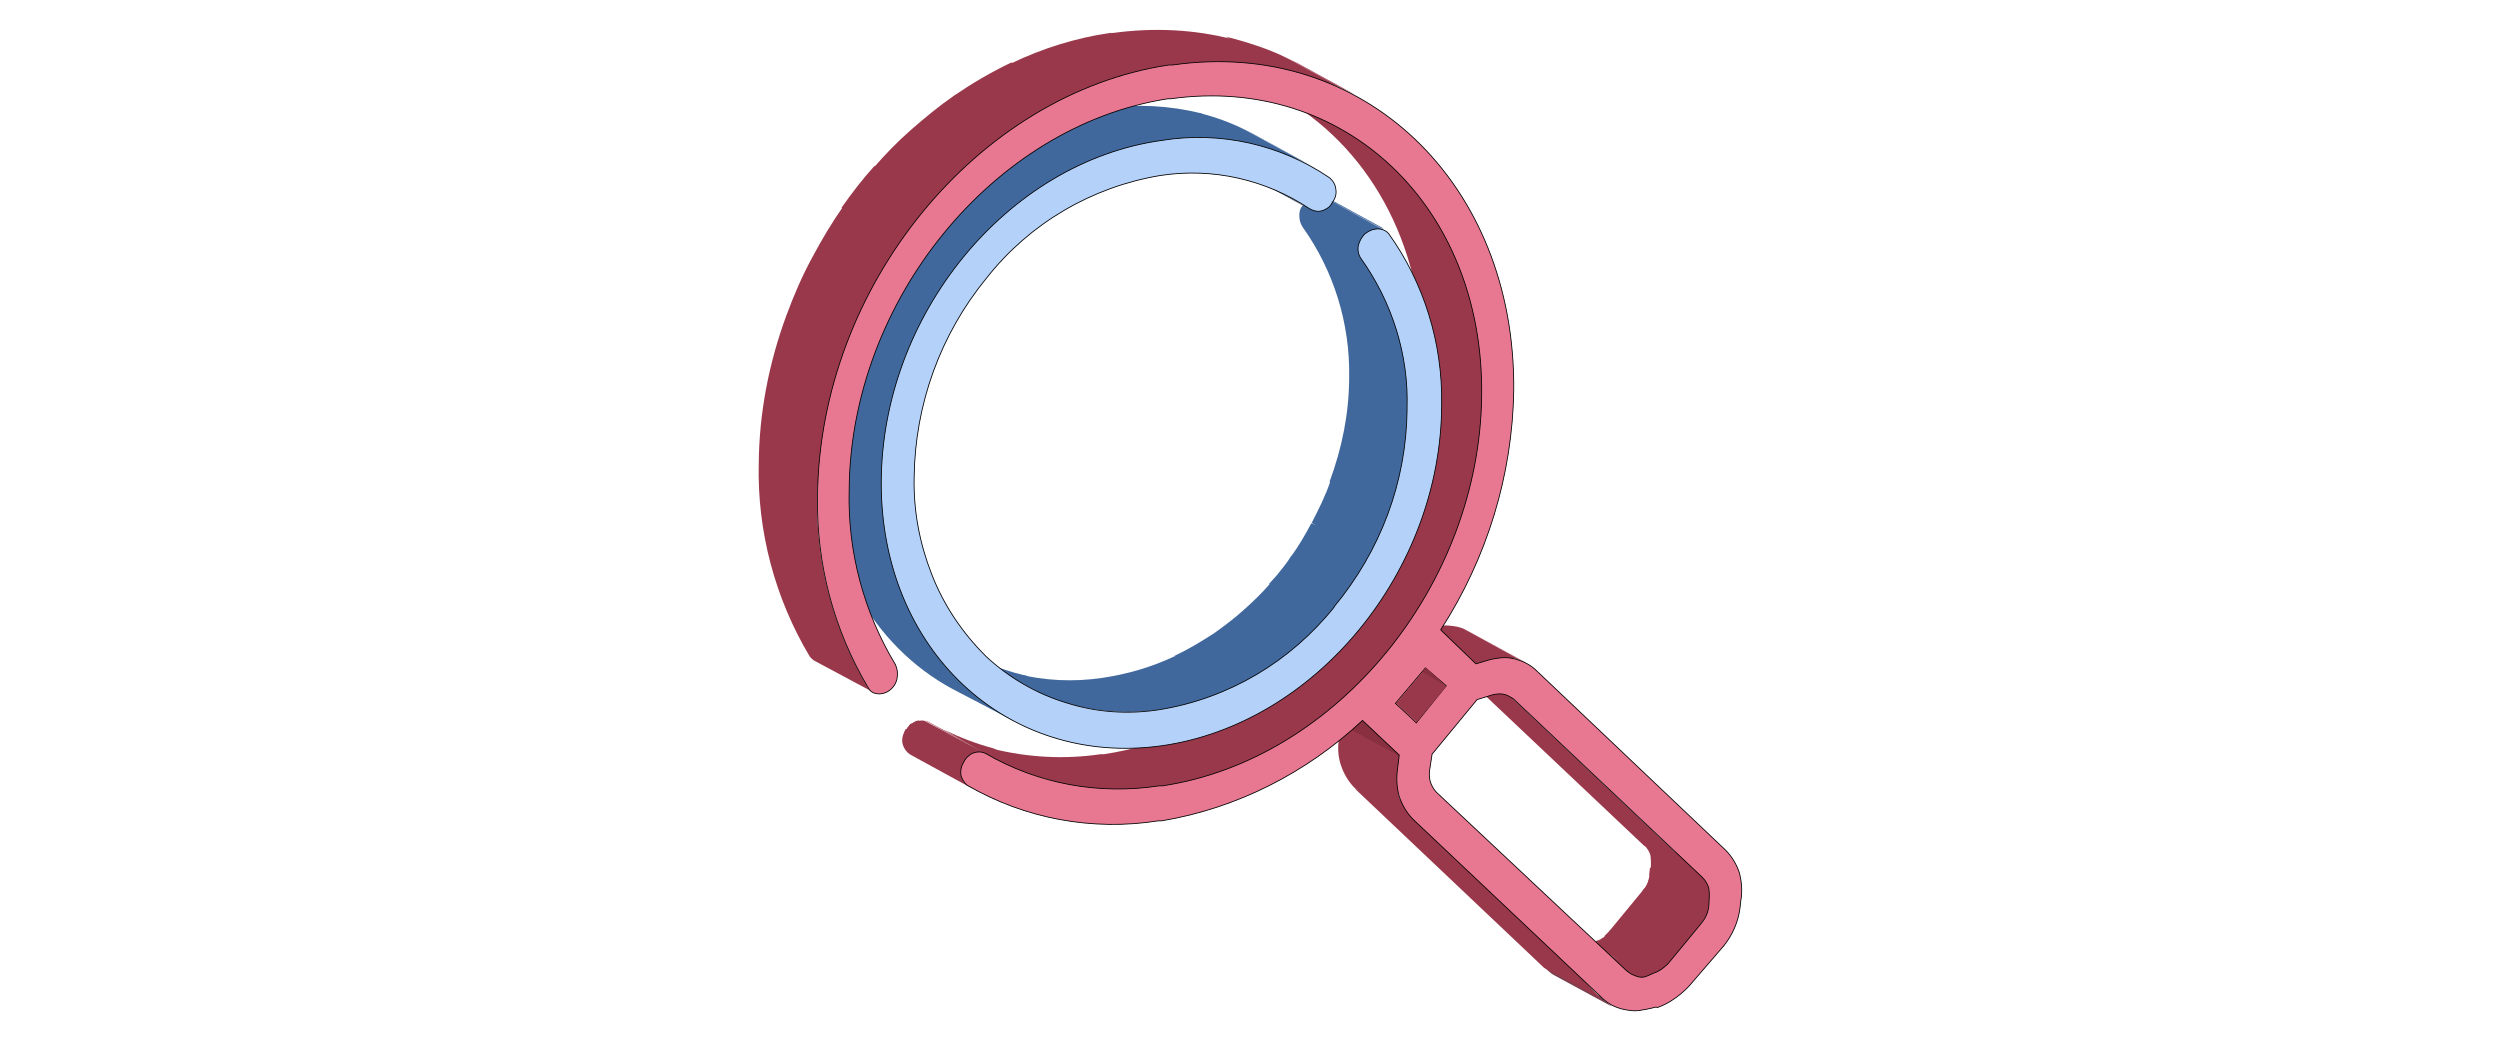
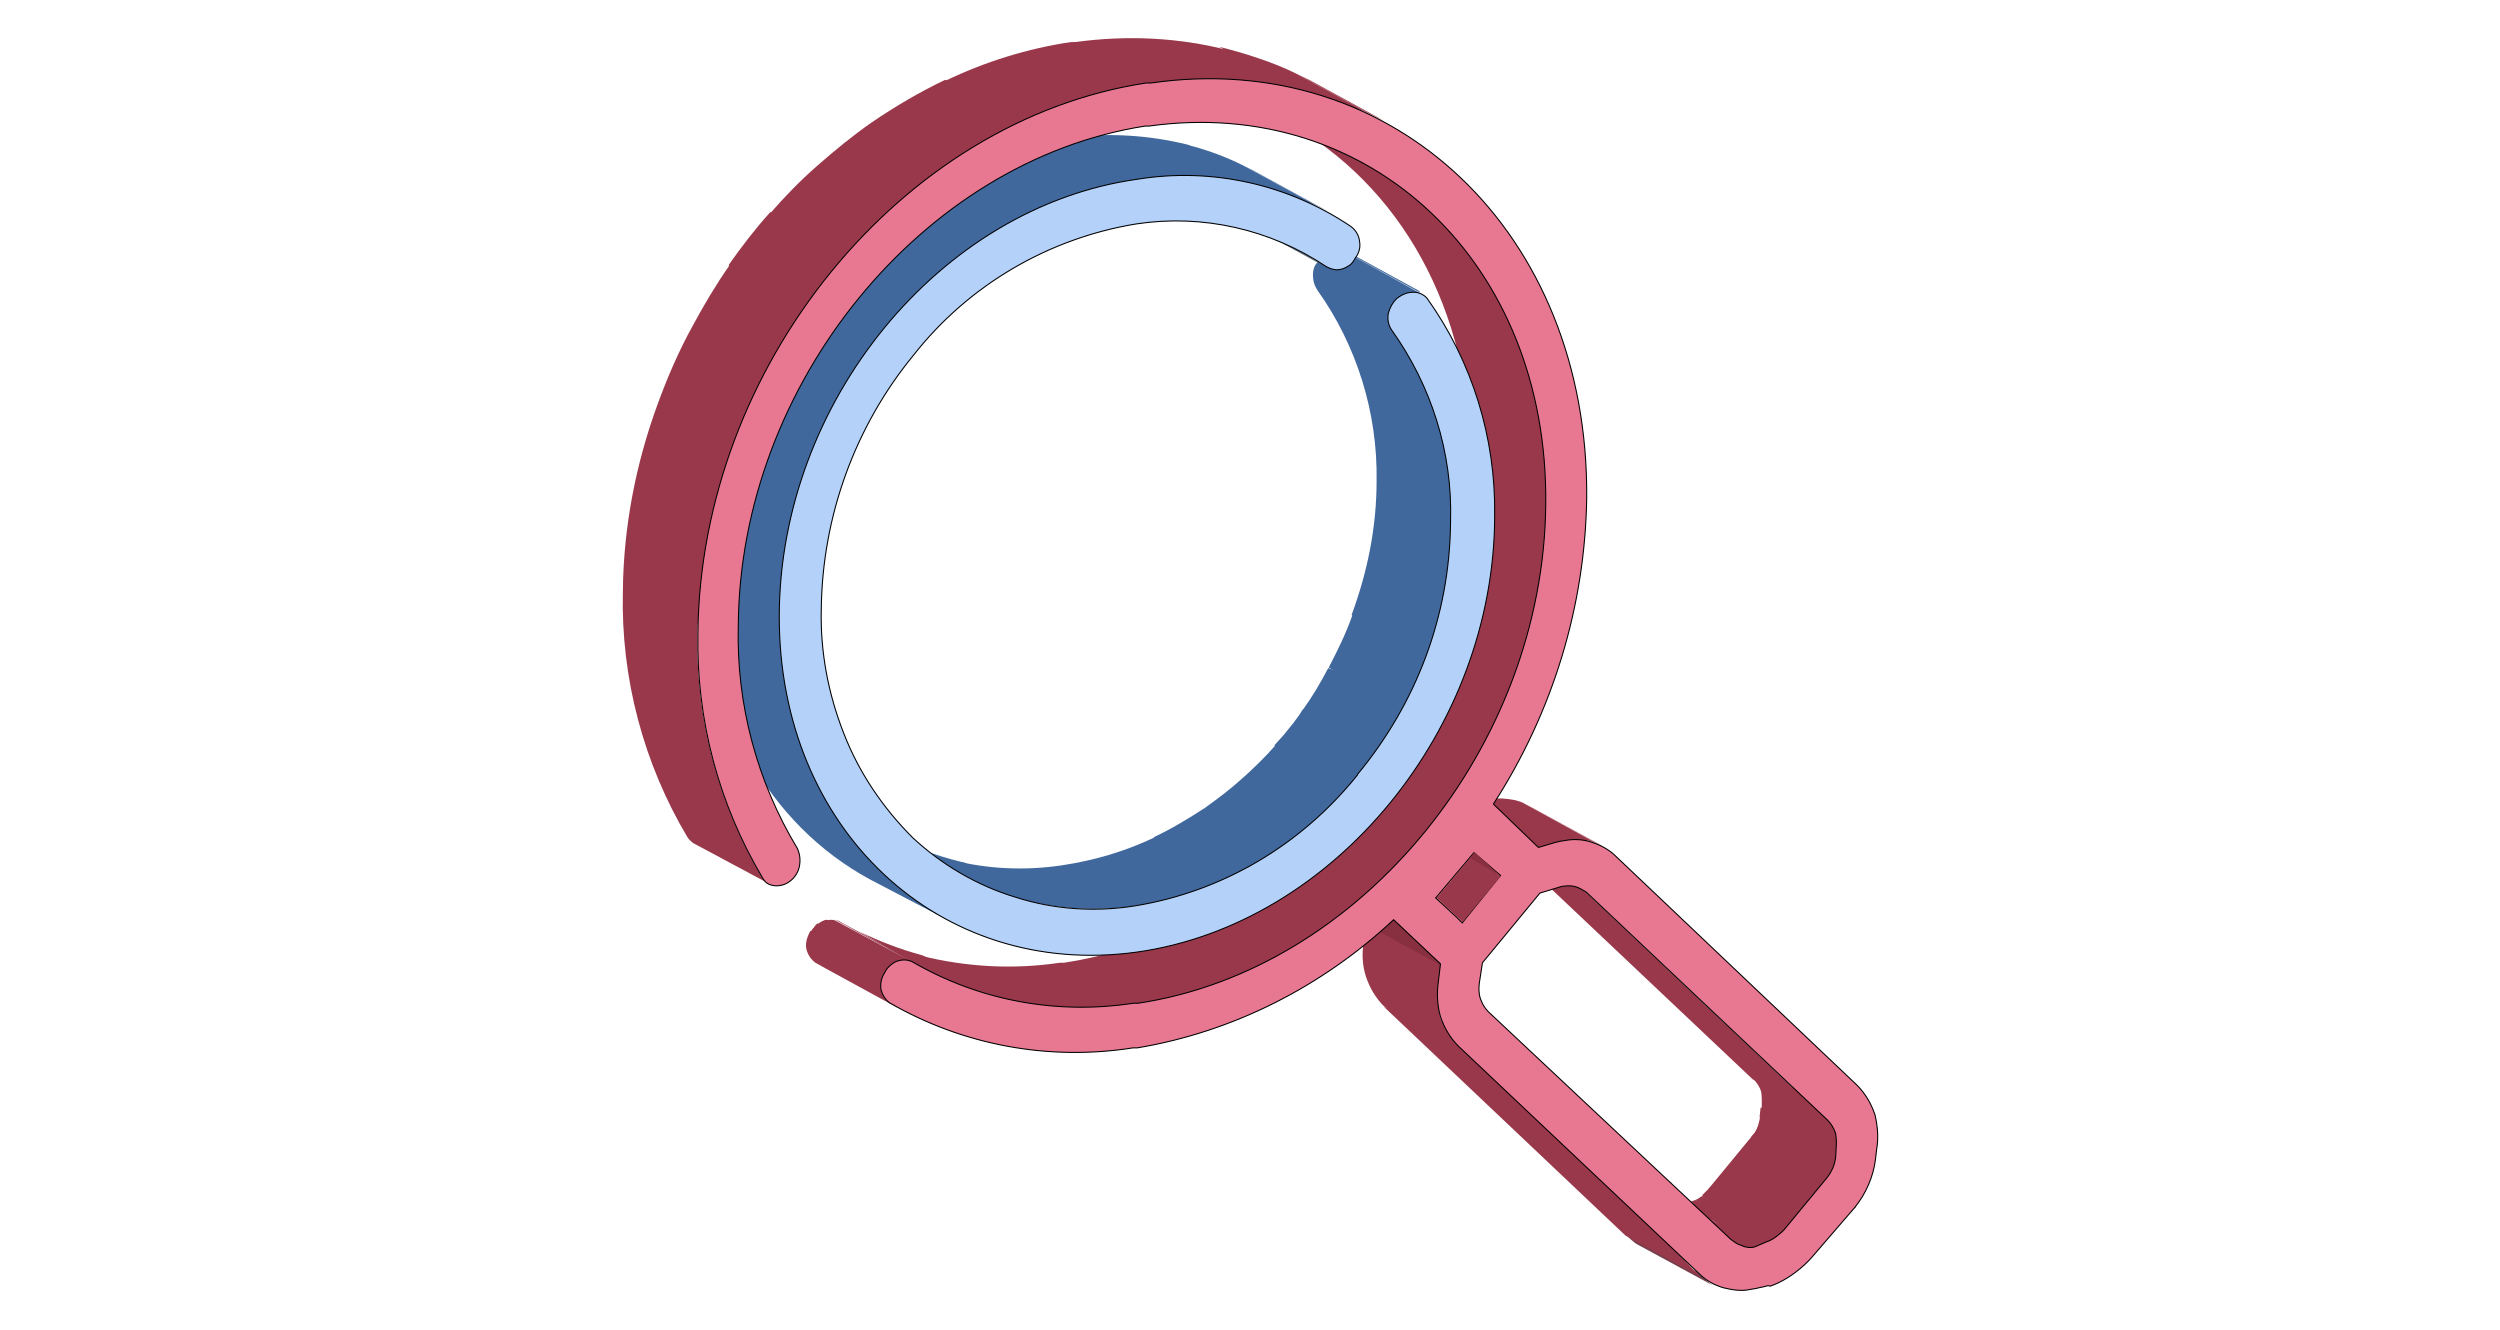
- <svg xmlns="http://www.w3.org/2000/svg" version="1.1" id="Слой_1" x="0" y="0" viewBox="0 0 600 250" xml:space="preserve">
+ <svg xmlns="http://www.w3.org/2000/svg" version="1.1" id="Слой_1" x="0" y="0" viewBox="0 0 470 250" xml:space="preserve">
  <style>.st0{fill:#40689d}.st1{fill:#9a384b}.st2{fill:#793e4b}.st3{fill:#882f40}</style>
-   <path class="st0" d="M278.8 33.6L264.9 26c7.8-1.1 15.7-.7 23.4 1.2l13.9 7.6c-7.7-2-15.7-2.4-23.4-1.2zm-35.2 139.6l-15.1-7.9c-18.8-10.2-31.2-31.2-31.2-57.2 0-9.8 1.8-19.6 5.2-28.7l15.7 7.4c-3.4 9.2-4.3 19-4.4 28.8.1 25.8 11 47.4 29.8 57.6" />
-   <path class="st0" d="M216.5 87.2l-13.9-7.6c1.5-3.9 3.3-7.6 5.3-11.3l13.9 7.6c-1.9 3.7-3.6 7.4-5.1 11.3" />
-   <path class="st0" d="M219.1 87.2l-11.3-19c1.7-3 3.5-6.1 5.5-8.9l27.2-2.9c-2 2.8-15.6 22.1-17.3 25.2" />
-   <path class="st0" d="M227.1 66.9l-13.9-7.6c1.9-2.7 3.9-5.3 6.2-7.8l13.9 7.6c-2.3 2.5-4.3 5.1-6.2 7.8" />
-   <path class="st0" d="M225.2 70l-6.1-18.4c2.2-2.5 4.5-4.7 7-7H255c-2.4 2.2-24 19.2-26.1 21.5" />
-   <path class="st0" d="M240 52.2l-13.8-7.6c2.6-2.2 5.3-4.5 8.1-6.4l13.9 7.6c-2.8 2-5.5 4.2-8.1 6.4" />
-   <path class="st0" d="M235.3 62l-1.1-23.8c3.5-2.4 7.1-4.5 10.9-6.3l13.9 7.6c-3.7 1.8-20.2 20-23.7 22.5z" />
-   <path class="st0" d="M251.8 44.6l-6.6-12.8c6.2-2.9 12.8-4.9 19.7-6L292 33c-7.1 1.1-34 8.6-40.2 11.6z" />
-   <path class="st0" d="M291.5 33.7l-3.4-6.5c3.6.9 7.2 2.2 10.6 3.9l13.9 7.6c-3.4-1.7-17.5-4.1-21.1-5z" />
-   <path class="st0" d="M312.6 38.7l-13.9-7.6 2 1 13.9 7.6-2-1z" />
-   <path class="st1" d="M408.1 221.4l-13.9-7.6c.1-.1.2-.3.3-.4l14.2 7.6-.3.4" />
-   <path class="st1" d="M408.7 221l-14.7-6.6c.6-.9.9-1.5 1.5-2.5l13.7 8.3-.5.8z" />
-   <path class="st1" d="M409 220.2l-13.9-7.6c.2-.3.3-.7.4-1l13.9 7.6c-.1.2-.3.5-.4 1" />
-   <path class="st1" d="M409.4 219.2l-13.9-7.6c.2-.6.3-1 .4-1.6l13.9 7.6c0 .5-.2 1-.4 1.6z" />
-   <path class="st1" d="M405.7 223.6l-9.9-13.6.2-1.8 13.9 7.6-4.2 7.8z" />
-   <path class="st1" d="M400.8 232l-14.6-8.5 11.7-14.2 17.8 2.1-14.9 20.6z" />
-   <path class="st1" d="M393.9 235l-11-9.1.8-.3 17.6 6.5-7.4 2.9z" />
-   <path class="st1" d="M397.6 233.2l-13.9-7.6c.3-.1.7-.3 1-.6l20.9 4c-.3.3-7.6 4-8 4.2z" />
-   <path class="st1" d="M398.7 232.6l-13.9-7.6.8-.6 14 7.6-.9.6" />
-   <path class="st1" d="M399.4 232l-14.4-7.3 1.5-1.5 13.5 8.2c-.1.3-.3.5-.6.6z" />
-   <path class="st1" d="M400 231.4l-13.9-7.6.2-.2 13.9 7.6-.2.2zm10.1-15.6l-15.5-2.5c1.9-1.5 1.7-7.1 1.5-8s-.8-1.7-1.5-2.5l15.3 3.4c.7.7-.2 5.7.1 6.6.2 1.1.2 2 .1 3zM395.2 234l-13.9-7.6 1.6-.4 13.9 7.6-1.6.4zm-4.1-.3l-13.9-7.6 13.9 7.6h-.1m.4.1l-13.9-7.6.9.3 13.9 7.5-.9-.3" />
-   <path class="st1" d="M391.5 234.5l-13.1-8c.7.1 1.3.1 2 0 .3 0 .6-.1.9-.2l13.9 7.8c-.3.1-.6.2-.9.2-.7.1-.9.9-1.6.8" />
-   <path class="st2" d="M372.9 234c-.8-.4-2.1-1.7-2.8-2.4l13.9 7.5c.7.7 2.1 1.9 2.9 2.5" />
-   <path class="st1" d="M408.4 210.5l-13.9-7.6-45.5-43 13.9 7.6 45.5 43z" />
-   <path class="st2" d="M363 167.6l-13.9-7.6c-.3-.2-.7-.6-1-.7l13.9 7.6c.4.1.7.4 1 .7z" />
-   <path class="st1" d="M384.5 239.9l-13.9-7.6-45.4-43 15.1 3.7 44.2 46.9zm-29.7-79.6l-11.8-9.7c.7-.2 1.3-.4 2-.4 1.6-.2 3.1-.1 4.7.2l13.9 7.6c-1.6-.3-3.1-.4-4.7-.2-.6 0-3.4 2.3-4.1 2.5z" />
-   <path class="st1" d="M360.2 160l-10.5-9.6c.8.2 1.5.4 2.1.8l13.8 7.6c-.7-.3-1.5-.6-2.1-.8m2.2.8l-13.8-7.6.4.2 13.9 7.6-.5-.2zm-11.7.4l-13.9-7.6 2.9-.9 13.9 7.6-2.9.9z" />
-   <path class="st3" d="M342.4 189l-21.8-13-7.4-10.3 17.8 3.1 11.4 20.2z" />
-   <path class="st1" d="M238.3 181.8l-13.9-7.6 2.2 1.1 13.9 7.6-2.2-1.1z" />
-   <path class="st1" d="M240.6 183.3l-13.9-8.1c3.7 1.8 7.6 3.3 11.7 4.4l17.3 8.5c-4.2-.9-11.4-2.9-15.1-4.8z" />
-   <path class="st1" d="M252.2 187.3l-14-7.6c8.5 2.1 17.3 2.6 26 1.3h.8c7.4-1.1 14.6-3.4 21.5-6.6l14.6 7.5c-6.3 4-12 9.3-19.4 10.5l-9.2 1.5c-8.7 1.2-11.5-3.9-20-6.1" />
-   <path class="st1" d="M283.8 190.6l2.5-16c4.4-2 8.8-4.8 12.7-7.6l23.3 3.6c-.2 6.7-29.6 22.5-38.5 20z" />
-   <path class="st1" d="M313.8 175l-14.8-8c3.3-2.2 6.4-4.7 9.3-7.4l31.5-2.6c-2.9 2.7-22.7 15.8-26 18z" />
-   <path class="st1" d="M323.6 167.6l-15.3-8c2.8-2.5 5.5-5.2 8-8l15.3 8c-2.6 2.8-5.2 5.5-8 8z" />
-   <path class="st1" d="M324.8 171.4l-8.7-19.8c2.5-2.8 4.8-5.8 7-8.9l19.1 5.1c-2 3.1-14.8 20.8-17.4 23.6z" />
-   <path class="st1" d="M331.1 167.9l-7.9-25.2c2.4-3.3 4.4-6.7 6.3-10.3l29.7-15.8c-1.9 3.5-25.8 48-28.1 51.3z" />
-   <path class="st1" d="M345.3 141l-15.6-8.5c2.2-4.3 4.3-8.7 5.8-13.1l15.6 8.5c-1.7 4.4-3.6 8.8-5.8 13.1z" />
-   <path class="st1" d="M344.6 151.9l-9.1-32.6c3.8-10.3 5.8-21.1 6-32.1C341.7 58 328 34.6 307 23l14.7 6.5c20.9 11.5 35.6 35.3 35.4 64.4-.1 11-8.7 47.6-12.5 58zM234 189.6l-13.9-7.6-1.8-1c-.8-.6-1.3-1.3-1.6-2.2s-.3-2.2.7-3.8l13.6 8.7c-.3.9-.4 1.8-.2 2.7s.8 1.7 1.6 2.2l1.6 1" />
-   <path class="st1" d="M231 183.7l-14-7.2c0-1 .4-1.5.4-1.5l13.9 8-.3.7z" />
-   <path class="st1" d="M231.2 183l-13.9-7.6c.7-1.3 1.1-1.2 1.2-1.3l13.3 7.9-.6 1v.1-.1z" />
-   <path class="st1" d="M231.6 182.4l-13.9-7.6c.1-.1 1.2-1.6 2.7-1.9l16.1 7.9c-.1.1-4.8 1.4-4.9 1.6z" />
-   <path class="st1" d="M232.7 187.2L218 174.3l.4-.4 18.3 7.9-4 5.4z" />
-   <path class="st1" d="M232.2 181.5l-13.9-7.6.4-.3 13.9 7.6c.1 0-.4.3-.4.3zm.6-.3l-13.9-7.6.7-.3 13.9 7.6-.7.3z" />
-   <path class="st1" d="M233.4 180.9l-13.9-7.6c.3-.2.8-.3 1.1-.3.4-.1.9-.1 1.3 0l14.9 8c-.4-.1-1.9-.4-2.4-.3-.2-.2-.6-.1-1 .2zm2.6-.4l-14-7.6.6.2 13.9 7.6-.5-.2m.5.3l-13.9-7.6 13.9 7.6zm43.8-165.3l-13.9-7.6h.8c9.6-1.3 19.4-.9 28.9 1.6l14.7 7.9c-9.3-2.4-19.4-2.4-29-1h-.9" />
-   <path class="st1" d="M309.9 17.7l-15.7-8.9c4.5 1.1 10.5 3 14.6 5.1l13.9 7.6c-4.2-2-8.4-2.7-12.8-3.8z" />
-   <path class="st1" d="M322.7 21.5l-13.9-7.6 2.5 1.2 13.9 7.6-2.5-1.2zm16.4 175.3l-13.9-7.6c-1.6-1.6-2.7-3.5-3.4-5.6s-.8-4.4-.4-6.5l15.5 5.8c-.3 2.2-1.8 6.3-1.1 8.4s1.7 4.1 3.3 5.5" />
-   <path class="st1" d="M335.3 184.7l-13.9-7.6.4-3.3 13.9 7.6-.4 3.3zM202.6 83.4l-13.9-7.6c1.8-4.9 3.9-9.8 6.5-14.5l23.9-1.9c-2.5 4.6-14.7 19-16.5 24z" />
-   <path class="st1" d="M209.1 68.9l-13.9-7.6c2.1-3.9 4.4-7.8 7-11.5l13.9 7.6c-2.6 3.7-5 7.5-7 11.5" />
-   <path class="st1" d="M210 75.9l-8-26.1c2.4-3.4 4.9-6.7 7.8-9.9l24.4 1.2c-2.9 3.4-21.2 30-23.5 33.5" />
-   <path class="st1" d="M220.4 57.9l-10.6-17.8c2.7-3.1 5.6-6.1 8.8-8.9l30.9.6c-3.1 2.9-26.2 23.1-29.1 26.1z" />
-   <path class="st1" d="M225.2 50.4l-6.6-19.2c3.3-2.9 6.7-5.7 10.3-8.2l31.1.7c-3.6 2.5-31.6 23.8-34.8 26.7z" />
-   <path class="st1" d="M242.8 30.6L228.9 23c4.4-3 9-5.7 13.8-8l13.9 7.6c-4.8 2.4-9.4 5-13.8 8z" />
-   <path class="st1" d="M247.6 31.9l-4.9-16.7c7.5-3.6 15.5-6.1 23.7-7.3l33.9 9.4c-8.2 1.2-45.1 11-52.7 14.6zm-38.1 134.2l-14-7.5c-.4-.2-.9-.7-1.2-1.1-8.3-13.9-12.6-30-12.2-46.3.1-12 2.4-24 6.6-35.4l25.8-10.7c-4.2 11.3-18.3 41.7-18.4 53.8-.3 16.2 3.9 32.1 12.2 46.1.3.5.7.9 1.2 1.1" />
-   <path d="M396.1 242.2h0m1.7-.4c4.6-1.6 7.8-5.4 7.8-5.4h0l8.1-9.4.1.1-.1-.1h0c2.1-2.6 3.5-5.8 3.9-9.1h0l.2-1.8h0c.4-2.1.2-4.4-.3-6.5-.7-2.1-1.8-4-3.4-5.6h0l-45.3-43h0c-1.2-1.2-2.8-2.1-4.4-2.6-1.7-.6-3.4-.7-5.1-.4h0c-.7.1-1.3.2-2 .4h0l-3 .9h-.1 0l-8.3-8-.1-.1v-.1c11.1-17.2 17.2-37.1 17.5-57.5.4-49.8-36.2-84.6-81.9-78h0-.9c-46.2 7-83.8 53.3-84.3 103.5h0c-.3 16.2 3.9 32.1 12.2 46h0c.3.6.8 1 1.3 1.2.6.2 1.2.3 1.8.2h0c.8-.1 1.5-.4 2.1-.9h0c.9-.7 1.5-1.7 1.7-2.8.2-1.1.1-2.2-.4-3.3-7.6-12.6-11.5-27.2-11.1-41.9.3-45.4 34.6-87.4 76.5-93.9h.7c41.6-5.8 75.1 25.7 74.6 71.1-.4 45.5-34.7 87.5-76.6 93.8h0-.8c-14.4 2.2-29-.4-41.7-7.8h0c-.7-.3-1.3-.4-2-.3-.7.1-1.3.3-1.9.8-.6.5-1 .9-1.3 1.6h0c-.6.9-.8 1.9-.7 3 .2 1 .8 2 1.6 2.6 13.8 8 30 11 45.8 8.5h.8c18-3 34.7-11.5 48.1-24l.1-.1.1.1 8.7 8.2h0v.1l-.4 3.3h0c-.3 2.1-.2 4.4.4 6.5.7 2.1 1.8 4 3.4 5.6h0l45.4 42.9.1.1c1.2 1.1 2.6 1.9 4.3 2.4 1.7.4 3.4.7 5.1.3h0c.7-.1 1.3-.2 2-.4h.1l1.2-.3.4.1h0zm12.4-26.1h0v.1l-.1 1.8h0c-.2 1.5-.8 2.8-1.7 3.9h0l-8 9.7-.1.1-.2.2c-.9.8-1.8 1.6-3.1 2l-1.6.7c-1.5.8-3.1-.1-3.1-.1-.8-.2-1.3-.7-1.9-1.1h0l-45.6-42.8h0c-.7-.7-1.2-1.6-1.5-2.5s-.3-1.9-.2-2.8h0l.6-3.9h0l10.8-13.1h0l3.6-1.1h0c.3-.1.6-.2.9-.2.8-.1 1.5-.1 2.2.1.7.2 1.3.6 2 1h0l45.4 42.9h0c.7.7 1.2 1.6 1.5 2.5.1.7.2 1.7.1 2.6m-68.1-55.4l-7.1 8.4-.1.1.1.1 3.8 3.5 1.1 1.1.8-1 6.3-7.8.1-.1-.1-.1-4.9-4.2h0z" fill="#e87891" stroke="#000" stroke-width=".2" />
-   <path class="st1" d="M340 173.3l-4.9-4.5 6.9-8.2 5.1 4.2-7.1 8.5z" />
-   <path class="st3" d="M347.1 164.7l-5.7-3.4.8-1.1 4.9 4.5z" />
-   <path class="st0" d="M246.9 164.8l-13.9-7.6 1.8.9 13.9 7.6c-.6-.2-1.2-.6-1.8-.9" />
-   <path class="st0" d="M248.6 165.8l-13.9-7.6c2.9 1.5 8.5 3.3 11.7 4l13.9 7.6c-3.1-.8-9-1.6-11.7-4z" />
-   <path class="st0" d="M258 169.3l-14-7.6c6.7 1.7 13.7 2 20.5 1 6.1-.9 11.9-2.6 17.4-5.2l13.9 7.6c-5.5 2.6-11.3 4.4-17.4 5.2-6.7 1-13.7.7-20.4-1z" />
-   <path class="st0" d="M288.1 169.5l-6.2-12.1c3.4-1.6 6.5-3.5 9.6-5.5l21.7 4.2c-3.1 2.1-21.7 11.8-25.1 13.4z" />
-   <path class="st0" d="M305.4 159.5l-13.9-7.6c2.5-1.8 4.9-3.6 7.2-5.7l22.8 5.4c-2.4 2.1-13.6 6.2-16.1 7.9z" />
-   <path class="st0" d="M312.5 153.9l-13.9-7.6c2.1-1.9 4.2-3.9 6.2-6.2l13.9 7.6c-2 2.2-4 4.3-6.2 6.2z" />
-   <path class="st0" d="M314 158.2l-9.4-18.1 1.8-2c1.2-1.5 2.5-3 3.5-4.7l23.4-.2c-1.1 1.6-11.8 10.9-13 12.5-.1-.1-6.3 12.5-6.3 12.5z" />
-   <path class="st0" d="M321.9 145.7l-12-12.2c1.8-2.5 3.4-5.2 4.8-7.9l17 5.5c-1.5 2.7-8 12-9.8 14.6z" />
-   <path class="st0" d="M328.7 133.1l-13.9-7.6c1.7-3.3 3.3-6.5 4.5-10l14.2 7.6c-1.2 3.5-2.7 6.7-4.5 10" />
-   <path class="st0" d="M333.3 123.2l-7.8-2.2-6.4-5.4c3-8.1 4.7-16.5 4.7-25.2.2-12.8-3.7-25.4-11.1-35.8-.4-.6-.7-1.3-.8-2-.1-.8-.2-2.4.8-3.3l13.5 8.8c-.3.7-.4 1.3-.3 2.1 0 .7.2 1.5.7 2 13.9 6.9 11.3 23 11.1 35.8.1 8.6-1.4 17.1-4.4 25.2z" />
-   <path class="st0" d="M326.2 57.9l-13.9-7.6.3-.7 13.9 7.6c-.2.3-.3.5-.3.7z" />
-   <path class="st0" d="M326.4 57.3l-13.9-7.6c.1-.2.2-.3.3-.6l13.9 7.6c-.1.1-.2.3-.3.6zm.3-.6l-13.9-7.6c.1-.1.2-.3.3-.4l14 7.6-.4.4" />
-   <path class="st0" d="M327.2 56.3l-13.9-7.6.3-.4 13.9 7.8-.4.4m.4-.6l-13.9-7.6.4-.4 13.9 7.6-.4.4z" />
-   <path class="st0" d="M327.6 66.9l-13.5-19.1.7-.3 16.7 8.7c.1-.1-3.9 10.7-3.9 10.7z" />
-   <path class="st0" d="M328.1 57.5l-13.3-10.1c.3-.2.8-.3 1.2-.3.4-.1.9-.1 1.5 0l14.6 8.1c-.4-.1-1 .4-1.5.4s-2.2 1.8-2.5 1.9zm3.3-2.8l-14-7.7c.2 0 .4.1.7.2l13.9 7.6c-.2.1-.4 0-.6-.1z" />
-   <path class="st0" d="M331.9 54.9L318 47.4l14 7.6" />
-   <path d="M314.6 50.4l-13.9-7.6-.2-.1c-1.2-.9-2.6-1.7-4-2.5l13.9 7.6c1.3.8 2.7 1.6 4 2.5l.2.1z" fill="#5e6d82" />
-   <path d="M278.8 33.7h0c-37.2 5.2-67.2 42-67.3 82.1s30.1 68.3 67.2 63.2c37.1-5.2 67.3-42 67.3-82.1h0c.2-14.6-4.2-28.9-12.7-40.8-.3-.4-.9-.8-1.5-1-.6-.2-1.2-.2-1.8-.1h0c-.9.1-1.7.6-2.4 1.1h0c-.8.8-1.3 1.7-1.6 2.8-.2 1.1 0 2.2.6 3.1 7.5 10.5 11.5 23.1 11.1 36h0v.4c-.2 17.4-6.4 33.8-17.5 47.2v.1c-10.5 13.1-25.3 21.9-41.8 24.6h0c-7.5 1.2-15.2.7-22.4-1.6-7.3-2.2-13.9-6.1-19.4-11.2h0c-5.6-5.6-10.1-12.2-13-19.7-2.9-7.4-4.4-15.3-4.2-23.3.2-17.4 6.3-34.3 17.4-47.8 10.3-13.1 25.3-21.9 41.8-24.6h0c12.5-1.9 25.2 1 35.7 8 .7.4 1.6.7 2.4.6.7-.1 1.2-.3 1.8-.7.6-.3 1-.9 1.3-1.5h0c.7-.9 1-2 .8-3.1-.1-1.1-.7-2.1-1.6-2.8-11.7-7.9-26.1-11.2-40.2-8.9" fill="#b4d1fa" stroke="#000" stroke-width=".2" />
+   <path class="st0" d="M213.8 33.6L199.9 26c7.8-1.1 15.7-.7 23.4 1.2l13.9 7.6c-7.7-2-15.7-2.4-23.4-1.2zm-35.2 139.6l-15.1-7.9c-18.8-10.2-31.2-31.2-31.2-57.2 0-9.8 1.8-19.6 5.2-28.7l15.7 7.4c-3.4 9.2-4.3 19-4.4 28.8.1 25.8 11 47.4 29.8 57.6" />
+   <path class="st0" d="M151.5 87.2l-13.9-7.6c1.5-3.9 3.3-7.6 5.3-11.3l13.9 7.6c-1.9 3.7-3.6 7.4-5.1 11.3" />
+   <path class="st0" d="M154.1 87.2l-11.3-19c1.7-3 3.5-6.1 5.5-8.9l27.2-2.9c-2 2.8-15.6 22.1-17.3 25.2" />
+   <path class="st0" d="M162.1 66.9l-13.9-7.6c1.9-2.7 3.9-5.3 6.2-7.8l13.9 7.6c-2.3 2.5-4.3 5.1-6.2 7.8" />
+   <path class="st0" d="M160.2 70l-6.1-18.4c2.2-2.5 4.5-4.7 7-7H190c-2.4 2.2-24 19.2-26.1 21.5" />
+   <path class="st0" d="M175 52.2l-13.8-7.6c2.6-2.2 5.3-4.5 8.1-6.4l13.9 7.6c-2.8 2-5.5 4.2-8.2 6.4" />
+   <path class="st0" d="M170.3 62l-1.1-23.8c3.5-2.4 7.1-4.5 10.9-6.3l13.9 7.6c-3.7 1.8-20.2 20-23.7 22.5z" />
+   <path class="st0" d="M186.8 44.6l-6.6-12.8c6.2-2.9 12.8-4.9 19.7-6L227 33c-7.1 1.1-34 8.6-40.2 11.6z" />
+   <path class="st0" d="M226.5 33.7l-3.4-6.5c3.6.9 7.2 2.2 10.6 3.9l13.9 7.6c-3.4-1.7-17.5-4.1-21.1-5z" />
+   <path class="st0" d="M247.6 38.7l-13.9-7.6 2 1 13.9 7.6-2-1z" />
+   <path class="st1" d="M343.1 221.4l-13.9-7.6c.1-.1.2-.3.3-.4l14.2 7.6-.3.4" />
+   <path class="st1" d="M343.7 221l-14.7-6.6c.6-.9.9-1.5 1.5-2.5l13.7 8.3-.5.8z" />
+   <path class="st1" d="M344 220.2l-13.9-7.6c.2-.3.3-.7.4-1l13.9 7.6c-.1.2-.3.5-.4 1" />
+   <path class="st1" d="M344.4 219.2l-13.9-7.6c.2-.6.3-1 .4-1.6l13.9 7.6c0 .5-.2 1-.4 1.6z" />
+   <path class="st1" d="M340.7 223.6l-9.9-13.6.2-1.8 13.9 7.6-4.2 7.8z" />
+   <path class="st1" d="M335.8 232l-14.6-8.5 11.7-14.2 17.8 2.1-14.9 20.6z" />
+   <path class="st1" d="M328.9 235l-11-9.1.8-.3 17.6 6.5-7.4 2.9z" />
+   <path class="st1" d="M332.6 233.2l-13.9-7.6c.3-.1.7-.3 1-.6l20.9 4c-.3.3-7.6 4-8 4.2z" />
+   <path class="st1" d="M333.7 232.6l-13.9-7.6.8-.6 14 7.6-.9.6" />
+   <path class="st1" d="M334.4 232l-14.4-7.3 1.5-1.5 13.5 8.2c-.1.3-.3.5-.6.6z" />
+   <path class="st1" d="M335 231.4l-13.9-7.6.2-.2 13.9 7.6-.2.2zm10.1-15.6l-15.5-2.5c1.9-1.5 1.7-7.1 1.5-8s-.8-1.7-1.5-2.5l15.3 3.4c.7.7-.2 5.7.1 6.6.2 1.1.2 2 .1 3zM330.2 234l-13.9-7.6 1.6-.4 13.9 7.6-1.6.4zm-4.1-.3l-13.9-7.6 13.9 7.6h-.1m.4.1l-13.9-7.6.9.3 13.9 7.5-.9-.3" />
+   <path class="st1" d="M326.5 234.5l-13.1-8c.7.1 1.3.1 2 0 .3 0 .6-.1.9-.2l13.9 7.8c-.3.1-.6.2-.9.2-.7.1-.9.9-1.6.8" />
+   <path class="st2" d="M307.9 234c-.8-.4-2.1-1.7-2.8-2.4l13.9 7.5c.7.7 2.1 1.9 2.9 2.5" />
+   <path class="st1" d="M343.4 210.5l-13.9-7.6-45.5-43 13.9 7.6 45.5 43z" />
+   <path class="st2" d="M298 167.6l-13.9-7.6c-.3-.2-.7-.6-1-.7l13.9 7.6c.4.1.7.4 1 .7z" />
+   <path class="st1" d="M319.5 239.9l-13.9-7.6-45.4-43 15.1 3.7 44.2 46.9zm-29.7-79.6l-11.8-9.7c.7-.2 1.3-.4 2-.4 1.6-.2 3.1-.1 4.7.2l13.9 7.6c-1.6-.3-3.1-.4-4.7-.2-.6 0-3.4 2.3-4.1 2.5z" />
+   <path class="st1" d="M295.2 160l-10.5-9.6c.8.2 1.5.4 2.1.8l13.8 7.6c-.7-.3-1.5-.6-2.1-.8m2.2.8l-13.8-7.6.4.2 13.9 7.6-.5-.2zm-11.7.4l-13.9-7.6 2.9-.9 13.9 7.6-2.9.9z" />
+   <path class="st3" d="M277.4 189l-21.8-13-7.4-10.3 17.8 3.1 11.4 20.2z" />
+   <path class="st1" d="M173.3 181.8l-13.9-7.6 2.2 1.1 13.9 7.6-2.2-1.1z" />
+   <path class="st1" d="M175.6 183.3l-13.9-8.1c3.7 1.8 7.6 3.3 11.7 4.4l17.3 8.5c-4.2-.9-11.4-2.9-15.1-4.8z" />
+   <path class="st1" d="M187.2 187.3l-14-7.6c8.5 2.1 17.3 2.6 26 1.3h.8c7.4-1.1 14.6-3.4 21.5-6.6l14.6 7.5c-6.3 4-12 9.3-19.4 10.5l-9.2 1.5c-8.7 1.2-11.5-3.9-20-6.1" />
+   <path class="st1" d="M218.8 190.6l2.5-16c4.4-2 8.8-4.8 12.7-7.6l23.3 3.6c-.2 6.7-29.6 22.5-38.5 20z" />
+   <path class="st1" d="M248.8 175l-14.8-8c3.3-2.2 6.4-4.7 9.3-7.4l31.5-2.6c-2.9 2.7-22.7 15.8-26 18z" />
+   <path class="st1" d="M258.6 167.6l-15.3-8c2.8-2.5 5.5-5.2 8-8l15.3 8c-2.6 2.8-5.2 5.5-8 8z" />
+   <path class="st1" d="M259.8 171.4l-8.7-19.8c2.5-2.8 4.8-5.8 7-8.9l19.1 5.1c-2 3.1-14.8 20.8-17.4 23.6z" />
+   <path class="st1" d="M266.1 167.9l-7.9-25.2c2.4-3.3 4.4-6.7 6.3-10.3l29.7-15.8c-1.9 3.5-25.8 48-28.1 51.3z" />
+   <path class="st1" d="M280.3 141l-15.6-8.5c2.2-4.3 4.3-8.7 5.8-13.1l15.6 8.5c-1.7 4.4-3.6 8.8-5.8 13.1z" />
+   <path class="st1" d="M279.6 151.9l-9.1-32.6c3.8-10.3 5.8-21.1 6-32.1C276.7 58 263 34.6 242 23l14.7 6.5c20.9 11.5 35.6 35.3 35.4 64.4-.1 11-8.7 47.6-12.5 58zM169 189.6l-13.9-7.6-1.8-1c-.8-.6-1.3-1.3-1.6-2.2s-.3-2.2.7-3.8l13.6 8.7c-.3.9-.4 1.8-.2 2.7s.8 1.7 1.6 2.2l1.6 1" />
+   <path class="st1" d="M166 183.7l-14-7.2c0-1 .4-1.5.4-1.5l13.9 8-.3.7z" />
+   <path class="st1" d="M166.2 183l-13.9-7.6c.7-1.3 1.1-1.2 1.2-1.3l13.3 7.9-.6 1v.1-.1z" />
+   <path class="st1" d="M166.6 182.4l-13.9-7.6c.1-.1 1.2-1.6 2.7-1.9l16.1 7.9c-.1.1-4.8 1.4-4.9 1.6z" />
+   <path class="st1" d="M167.7 187.2L153 174.3l.4-.4 18.3 7.9-4 5.4z" />
+   <path class="st1" d="M167.2 181.5l-13.9-7.6.4-.3 13.9 7.6c.1 0-.4.3-.4.3zm.6-.3l-13.9-7.6.7-.3 13.9 7.6-.7.3z" />
+   <path class="st1" d="M168.4 180.9l-13.9-7.6c.3-.2.8-.3 1.1-.3.4-.1.9-.1 1.3 0l14.9 8c-.4-.1-1.9-.4-2.4-.3-.2-.2-.6-.1-1 .2zm2.6-.4l-14-7.6.6.2 13.9 7.6-.5-.2m.5.3l-13.9-7.6 13.9 7.6zm43.8-165.3l-13.9-7.6h.8c9.6-1.3 19.4-.9 28.9 1.6l14.7 7.9c-9.3-2.4-19.4-2.4-29-1h-.9" />
+   <path class="st1" d="M244.9 17.7l-15.7-8.9c4.5 1.1 10.5 3 14.6 5.1l13.9 7.6c-4.2-2-8.4-2.7-12.8-3.8z" />
+   <path class="st1" d="M257.7 21.5l-13.9-7.6 2.5 1.2 13.9 7.6-2.5-1.2zm16.4 175.3l-13.9-7.6c-1.6-1.6-2.7-3.5-3.4-5.6s-.8-4.4-.4-6.5l15.5 5.8c-.3 2.2-1.8 6.3-1.1 8.4s1.7 4.1 3.3 5.5" />
+   <path class="st1" d="M270.3 184.7l-13.9-7.6.4-3.3 13.9 7.6-.4 3.3zM137.6 83.4l-13.9-7.6c1.8-4.9 3.9-9.8 6.5-14.5l23.9-1.9c-2.5 4.6-14.7 19-16.5 24z" />
+   <path class="st1" d="M144.1 68.9l-13.9-7.6c2.1-3.9 4.4-7.8 7-11.5l13.9 7.6c-2.6 3.7-5 7.5-7 11.5" />
+   <path class="st1" d="M145 75.9l-8-26.1c2.4-3.4 4.9-6.7 7.8-9.9l24.4 1.2c-2.9 3.4-21.2 30-23.5 33.5" />
+   <path class="st1" d="M155.4 57.9l-10.6-17.8c2.7-3.1 5.6-6.1 8.8-8.9l30.9.6c-3.1 2.9-26.2 23.1-29.1 26.1z" />
+   <path class="st1" d="M160.2 50.4l-6.6-19.2c3.3-2.9 6.7-5.7 10.3-8.2l31.1.7c-3.6 2.5-31.6 23.8-34.8 26.7z" />
+   <path class="st1" d="M177.8 30.6L163.9 23c4.4-3 9-5.7 13.8-8l13.9 7.6c-4.8 2.4-9.4 5-13.8 8z" />
+   <path class="st1" d="M182.6 31.9l-4.9-16.7c7.5-3.6 15.5-6.1 23.7-7.3l33.9 9.4c-8.2 1.2-45.1 11-52.7 14.6zm-38.1 134.2l-14-7.5c-.4-.2-.9-.7-1.2-1.1-8.3-13.9-12.6-30-12.2-46.3.1-12 2.4-24 6.6-35.4l25.8-10.7c-4.2 11.3-18.3 41.7-18.4 53.8-.3 16.2 3.9 32.1 12.2 46.1.3.5.7.9 1.2 1.1" />
+   <path d="M331.1 242.2h0m1.7-.4c4.6-1.6 7.8-5.4 7.8-5.4h0l8.1-9.4.1.1-.1-.1h0c2.1-2.6 3.5-5.8 3.9-9.1h0l.2-1.8h0c.4-2.1.2-4.4-.3-6.5-.7-2.1-1.8-4-3.4-5.6h0l-45.3-43h0c-1.2-1.2-2.8-2.1-4.4-2.6-1.7-.6-3.4-.7-5.1-.4h0c-.7.1-1.3.2-2 .4h0l-3 .9h-.1 0l-8.3-8-.1-.1v-.1c11.1-17.2 17.2-37.1 17.5-57.5.4-49.8-36.2-84.6-81.9-78h0-.9c-46.2 7-83.8 53.3-84.3 103.5h0c-.3 16.2 3.9 32.1 12.2 46h0c.3.6.8 1 1.3 1.2.6.2 1.2.3 1.8.2h0c.8-.1 1.5-.4 2.1-.9h0c.9-.7 1.5-1.7 1.7-2.8s.1-2.2-.4-3.3c-7.6-12.6-11.5-27.2-11.1-41.9.3-45.4 34.6-87.4 76.5-93.9h.7c41.6-5.8 75.1 25.7 74.6 71.1-.4 45.5-34.7 87.5-76.6 93.8h0-.8c-14.4 2.2-29-.4-41.7-7.8h0c-.7-.3-1.3-.4-2-.3-.7.1-1.3.3-1.9.8-.6.5-1 .9-1.3 1.6h0c-.6.9-.8 1.9-.7 3 .2 1 .8 2 1.6 2.6 13.8 8 30 11 45.8 8.5h.8c18-3 34.7-11.5 48.1-24l.1-.1.1.1 8.7 8.2h0v.1l-.4 3.3h0c-.3 2.1-.2 4.4.4 6.5.7 2.1 1.8 4 3.4 5.6h0l45.4 42.9.1.1c1.2 1.1 2.6 1.9 4.3 2.4 1.7.4 3.4.7 5.1.3h0c.7-.1 1.3-.2 2-.4h.1l1.2-.3.4.1h0zm12.4-26.1h0v.1l-.1 1.8h0c-.2 1.5-.8 2.8-1.7 3.9h0l-8 9.7-.1.1-.2.2c-.9.8-1.8 1.6-3.1 2l-1.6.7c-1.5.8-3.1-.1-3.1-.1-.8-.2-1.3-.7-1.9-1.1h0l-45.6-42.8h0c-.7-.7-1.2-1.6-1.5-2.5s-.3-1.9-.2-2.8h0l.6-3.9h0l10.8-13.1h0l3.6-1.1h0c.3-.1.6-.2.9-.2.8-.1 1.5-.1 2.2.1.7.2 1.3.6 2 1h0l45.4 42.9h0c.7.7 1.2 1.6 1.5 2.5.1.7.2 1.7.1 2.6m-68.1-55.4l-7.1 8.4-.1.1.1.1 3.8 3.5 1.1 1.1.8-1 6.3-7.8.1-.1-.1-.1-4.9-4.2h0z" fill="#e87891" stroke="#000" stroke-width=".2" />
+   <path class="st1" d="M275 173.3l-4.9-4.5 6.9-8.2 5.1 4.2-7.1 8.5z" />
+   <path class="st3" d="M282.1 164.7l-5.7-3.4.8-1.1 4.9 4.5z" />
+   <path class="st0" d="M181.9 164.8l-13.9-7.6 1.8.9 13.9 7.6c-.6-.2-1.2-.6-1.8-.9" />
+   <path class="st0" d="M183.6 165.8l-13.9-7.6c2.9 1.5 8.5 3.3 11.7 4l13.9 7.6c-3.1-.8-9-1.6-11.7-4z" />
+   <path class="st0" d="M193 169.3l-14-7.6c6.7 1.7 13.7 2 20.5 1 6.1-.9 11.9-2.6 17.4-5.2l13.9 7.6c-5.5 2.6-11.3 4.4-17.4 5.2-6.7 1-13.7.7-20.4-1z" />
+   <path class="st0" d="M223.1 169.5l-6.2-12.1c3.4-1.6 6.5-3.5 9.6-5.5l21.7 4.2c-3.1 2.1-21.7 11.8-25.1 13.4z" />
+   <path class="st0" d="M240.4 159.5l-13.9-7.6c2.5-1.8 4.9-3.6 7.2-5.7l22.8 5.4c-2.4 2.1-13.6 6.2-16.1 7.9z" />
+   <path class="st0" d="M247.5 153.9l-13.9-7.6c2.1-1.9 4.2-3.9 6.2-6.2l13.9 7.6c-2 2.2-4 4.3-6.2 6.2z" />
+   <path class="st0" d="M249 158.2l-9.4-18.1 1.8-2c1.2-1.5 2.5-3 3.5-4.7l23.4-.2c-1.1 1.6-11.8 10.9-13 12.5-.1-.1-6.3 12.5-6.3 12.5z" />
+   <path class="st0" d="M256.9 145.7l-12-12.2c1.8-2.5 3.4-5.2 4.8-7.9l17 5.5c-1.5 2.7-8 12-9.8 14.6z" />
+   <path class="st0" d="M263.7 133.1l-13.9-7.6c1.7-3.3 3.3-6.5 4.5-10l14.2 7.6c-1.2 3.5-2.7 6.7-4.5 10" />
+   <path class="st0" d="M268.3 123.2l-7.8-2.2-6.4-5.4c3-8.1 4.7-16.5 4.7-25.2.2-12.8-3.7-25.4-11.1-35.8-.4-.6-.7-1.3-.8-2-.1-.8-.2-2.4.8-3.3l13.5 8.8c-.3.7-.4 1.3-.3 2.1 0 .7.2 1.5.7 2 13.9 6.9 11.3 23 11.1 35.8.1 8.6-1.4 17.1-4.4 25.2z" />
+   <path class="st0" d="M261.2 57.9l-13.9-7.6.3-.7 13.9 7.6c-.2.3-.3.5-.3.7z" />
+   <path class="st0" d="M261.4 57.3l-13.9-7.6c.1-.2.2-.3.3-.6l13.9 7.6c-.1.1-.2.3-.3.6zm.3-.6l-13.9-7.6c.1-.1.2-.3.3-.4l14 7.6-.4.4" />
+   <path class="st0" d="M262.2 56.3l-13.9-7.6.3-.4 13.9 7.8-.4.4m.4-.6l-13.9-7.6.4-.4 13.9 7.6-.4.4z" />
+   <path class="st0" d="M262.6 66.9l-13.5-19.1.7-.3 16.7 8.7c.1-.1-3.9 10.7-3.9 10.7z" />
+   <path class="st0" d="M263.1 57.5l-13.3-10.1c.3-.2.8-.3 1.2-.3.4-.1.9-.1 1.5 0l14.6 8.1c-.4-.1-1 .4-1.5.4s-2.2 1.8-2.5 1.9zm3.3-2.8l-14-7.7c.2 0 .4.1.7.2l13.9 7.6c-.2.1-.4 0-.6-.1z" />
+   <path class="st0" d="M266.9 54.9L253 47.4l14 7.6" />
+   <path d="M249.6 50.4l-13.9-7.6-.2-.1c-1.2-.9-2.6-1.7-4-2.5l13.9 7.6c1.3.8 2.7 1.6 4 2.5l.2.1z" fill="#5e6d82" />
+   <path d="M213.8 33.7h0c-37.2 5.2-67.2 42-67.3 82.1s30.1 68.3 67.2 63.2c37.1-5.2 67.3-42 67.3-82.1h0c.2-14.6-4.2-28.9-12.7-40.8-.3-.4-.9-.8-1.5-1s-1.2-.2-1.8-.1h0c-.9.1-1.7.6-2.4 1.1h0c-.8.8-1.3 1.7-1.6 2.8-.2 1.1 0 2.2.6 3.1 7.5 10.5 11.5 23.1 11.1 36h0v.4c-.2 17.4-6.4 33.8-17.5 47.2v.1c-10.5 13.1-25.3 21.9-41.8 24.6h0c-7.5 1.2-15.2.7-22.4-1.6-7.3-2.2-13.9-6.1-19.4-11.2h0c-5.6-5.6-10.1-12.2-13-19.7-2.9-7.4-4.4-15.3-4.2-23.3.2-17.4 6.3-34.3 17.4-47.8 10.3-13.1 25.3-21.9 41.8-24.6h0c12.5-1.9 25.2 1 35.7 8 .7.4 1.6.7 2.4.6.7-.1 1.2-.3 1.8-.7.6-.3 1-.9 1.3-1.5h0c.7-.9 1-2 .8-3.1-.1-1.1-.7-2.1-1.6-2.8-11.7-7.9-26.1-11.2-40.2-8.9" fill="#b4d1fa" stroke="#000" stroke-width=".2" />
</svg>
